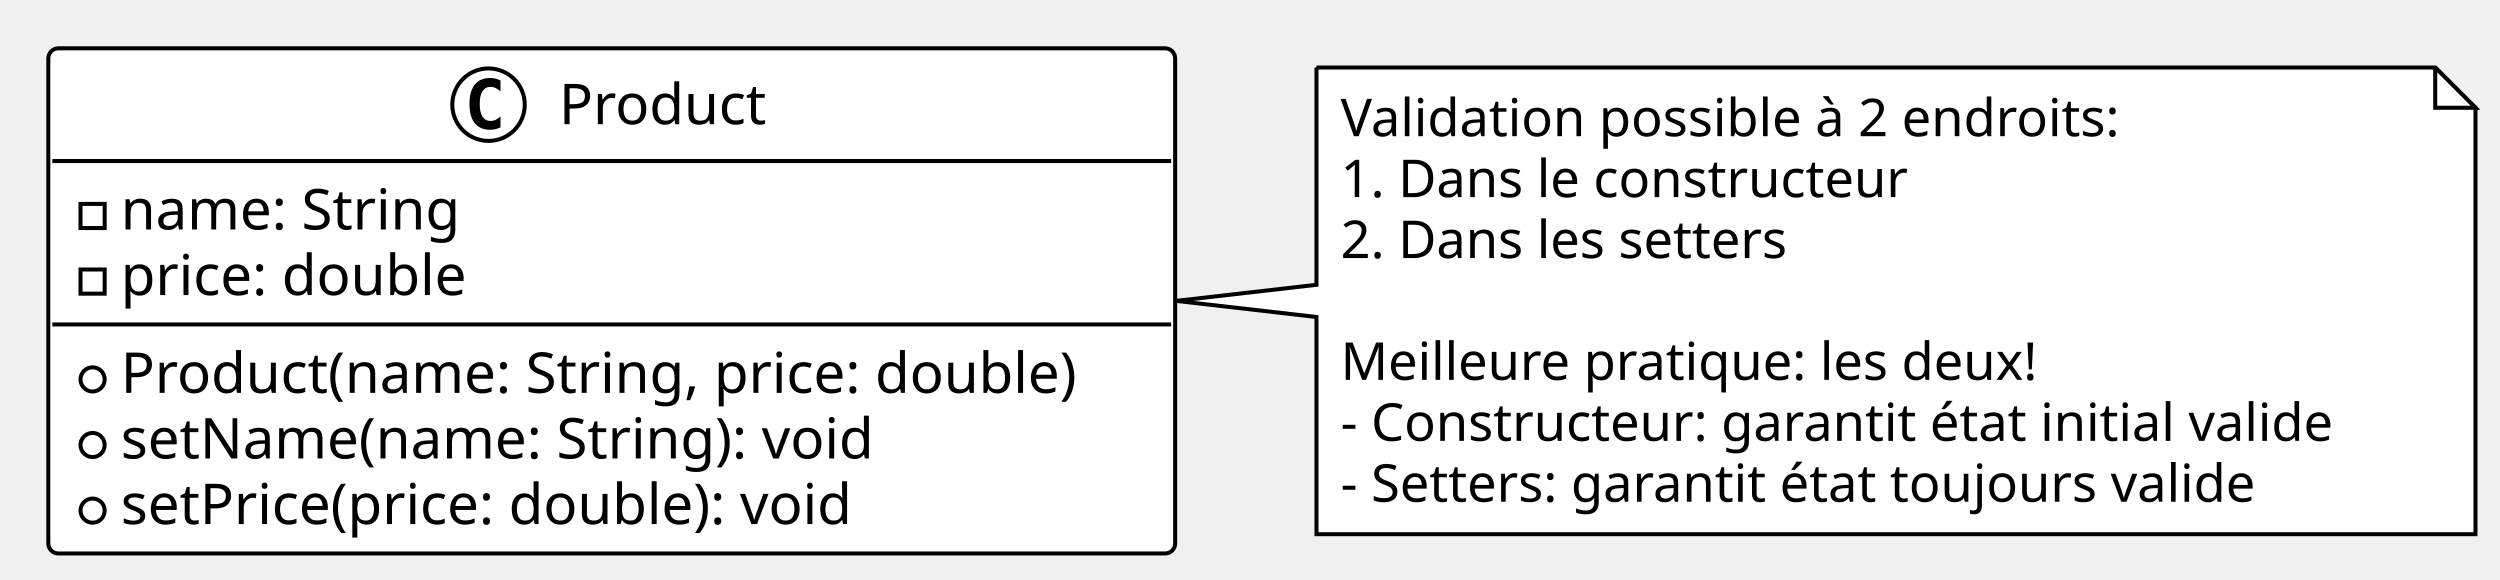
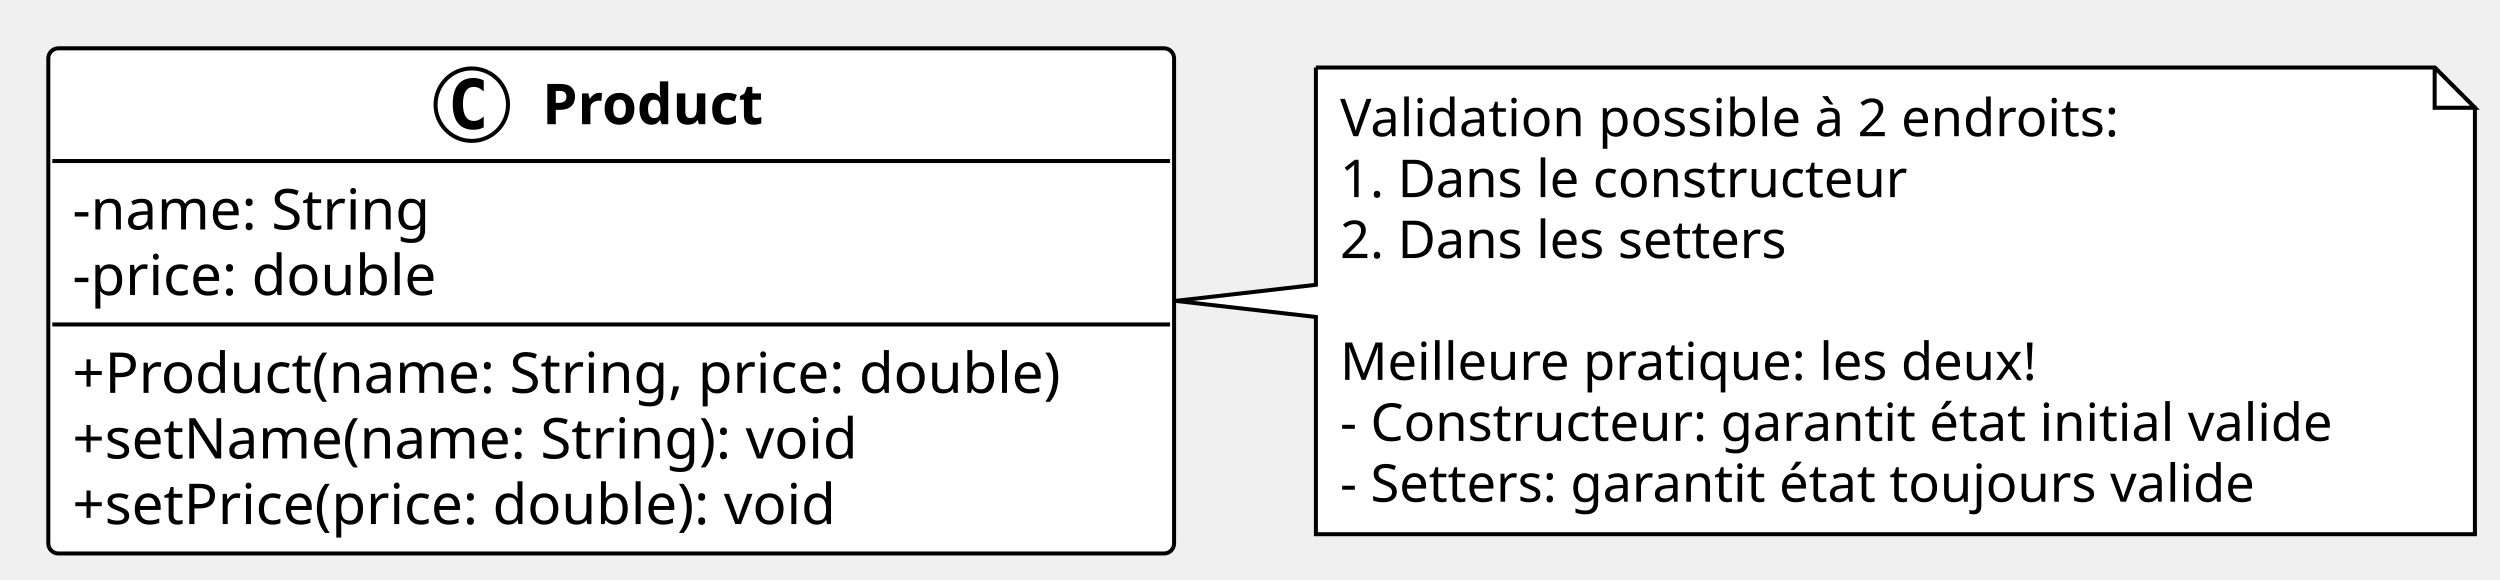
<svg xmlns="http://www.w3.org/2000/svg" contentStyleType="text/css" data-diagram-type="CLASS" height="144px" preserveAspectRatio="none" style="width:621px;height:144px;background:#FFFFFF;" version="1.1" viewBox="0 0 621 144" width="621px" zoomAndPan="magnify">
  <defs />
  <g>
-     <g class="entity" data-entity="Product" data-source-line="3" data-uid="ent0002" id="entity_Product">
-       <rect fill="#FFFFFF" height="125.484" rx="2.5" ry="2.5" style="stroke:#000000;stroke-width:1;" width="279.91" x="12" y="12" />
-       <ellipse cx="121.35" cy="26" fill="#FFFFFF" rx="9" ry="9" style="stroke:#000000;stroke-width:1;" />
-       <path d="M124.319,31.641 Q123.741,31.938 123.1,32.078 Q122.46,32.234 121.756,32.234 Q119.256,32.234 117.928,30.594 Q116.616,28.938 116.616,25.812 Q116.616,22.688 117.928,21.031 Q119.256,19.375 121.756,19.375 Q122.46,19.375 123.1,19.531 Q123.756,19.688 124.319,19.984 L124.319,22.703 Q123.694,22.125 123.1,21.859 Q122.506,21.578 121.881,21.578 Q120.538,21.578 119.85,22.656 Q119.163,23.719 119.163,25.812 Q119.163,27.906 119.85,28.984 Q120.538,30.047 121.881,30.047 Q122.506,30.047 123.1,29.781 Q123.694,29.5 124.319,28.922 L124.319,31.641 Z " fill="#000000" />
-       <text fill="#000000" font-family="Verdana" font-size="14" lengthAdjust="spacing" textLength="53.71" x="138.85" y="30.847">Product</text>
-       <line style="stroke:#000000;stroke-width:1;" x1="13" x2="290.91" y1="40" y2="40" />
-       <rect fill="none" height="6" style="stroke:#000000;stroke-width:1;" width="6" x="20" y="50.648" />
-       <text fill="#000000" font-family="Verdana" font-size="14" lengthAdjust="spacing" textLength="90.651" x="30" y="56.995">name: String</text>
-       <rect fill="none" height="6" style="stroke:#000000;stroke-width:1;" width="6" x="20" y="66.945" />
-       <text fill="#000000" font-family="Verdana" font-size="14" lengthAdjust="spacing" textLength="91.725" x="30" y="73.292">price: double</text>
-       <line style="stroke:#000000;stroke-width:1;" x1="13" x2="290.91" y1="80.594" y2="80.594" />
-       <ellipse cx="23" cy="94.242" fill="#FFFFFF" rx="3" ry="3" style="stroke:#000000;stroke-width:1;" />
-       <text fill="#000000" font-family="Verdana" font-size="14" lengthAdjust="spacing" textLength="255.91" x="30" y="97.589">Product(name: String, price: double)</text>
-       <ellipse cx="23" cy="110.539" fill="#FFFFFF" rx="3" ry="3" style="stroke:#000000;stroke-width:1;" />
-       <text fill="#000000" font-family="Verdana" font-size="14" lengthAdjust="spacing" textLength="203.068" x="30" y="113.886">setName(name: String): void</text>
-       <ellipse cx="23" cy="126.836" fill="#FFFFFF" rx="3" ry="3" style="stroke:#000000;stroke-width:1;" />
-       <text fill="#000000" font-family="Verdana" font-size="14" lengthAdjust="spacing" textLength="197.237" x="30" y="130.183">setPrice(price: double): void</text>
+     <g class="entity" data-entity="Product" data-source-line="6" data-uid="ent0002" id="entity_Product">
+       <rect fill="#FFFFFF" height="125.484" rx="2.5" ry="2.5" style="stroke:#000000;stroke-width:1;" width="279.641" x="12" y="12" />
+       <ellipse cx="117.189" cy="26" fill="#FFFFFF" rx="9" ry="9" style="stroke:#000000;stroke-width:1;" />
+       <path d="M120.158,31.641 Q119.58,31.938 118.939,32.078 Q118.298,32.234 117.595,32.234 Q115.095,32.234 113.767,30.594 Q112.455,28.938 112.455,25.812 Q112.455,22.688 113.767,21.031 Q115.095,19.375 117.595,19.375 Q118.298,19.375 118.939,19.531 Q119.595,19.688 120.158,19.984 L120.158,22.703 Q119.533,22.125 118.939,21.859 Q118.345,21.578 117.72,21.578 Q116.376,21.578 115.689,22.656 Q115.001,23.719 115.001,25.812 Q115.001,27.906 115.689,28.984 Q116.376,30.047 117.72,30.047 Q118.345,30.047 118.939,29.781 Q119.533,29.5 120.158,28.922 L120.158,31.641 Z " fill="#000000" />
+       <text fill="#000000" font-family="Verdana" font-size="14" font-weight="bold" lengthAdjust="spacing" textLength="61.763" x="134.689" y="30.847">Product</text>
+       <line style="stroke:#000000;stroke-width:1;" x1="13" x2="290.641" y1="40" y2="40" />
+       <text fill="#000000" font-family="Verdana" font-size="14" lengthAdjust="spacing" textLength="95.703" x="18" y="56.995">-name: String</text>
+       <text fill="#000000" font-family="Verdana" font-size="14" lengthAdjust="spacing" textLength="96.776" x="18" y="73.292">-price: double</text>
+       <line style="stroke:#000000;stroke-width:1;" x1="13" x2="290.641" y1="80.594" y2="80.594" />
+       <text fill="#000000" font-family="Verdana" font-size="14" lengthAdjust="spacing" textLength="267.641" x="18" y="97.589">+Product(name: String, price: double)</text>
+       <text fill="#000000" font-family="Verdana" font-size="14" lengthAdjust="spacing" textLength="214.799" x="18" y="113.886">+setName(name: String): void</text>
+       <text fill="#000000" font-family="Verdana" font-size="14" lengthAdjust="spacing" textLength="208.968" x="18" y="130.183">+setPrice(price: double): void</text>
    </g>
-     <g class="entity" data-entity="GMN3" data-source-line="12" data-uid="ent0004" id="entity_GMN3">
-       <path d="M327.01,16.77 L327.01,70.74 L292.14,74.74 L327.01,78.74 L327.01,132.7 A0,0 0 0 0 327.01,132.7 L614.91,132.7 A0,0 0 0 0 614.91,132.7 L614.91,26.77 L604.91,16.77 L327.01,16.77 A0,0 0 0 0 327.01,16.77" fill="#FFFFFF" style="stroke:#000000;stroke-width:1;" />
-       <path d="M604.91,16.77 L604.91,26.77 L614.91,26.77 L604.91,16.77" fill="#FFFFFF" style="stroke:#000000;stroke-width:1;" />
-       <text fill="#000000" font-family="Verdana" font-size="13" lengthAdjust="spacing" textLength="208.844" x="333.01" y="33.837">Validation possible à 2 endroits:</text>
-       <text fill="#000000" font-family="Verdana" font-size="13" lengthAdjust="spacing" textLength="152.02" x="333.01" y="48.97">1. Dans le constructeur</text>
-       <text fill="#000000" font-family="Verdana" font-size="13" lengthAdjust="spacing" textLength="121.253" x="333.01" y="64.103">2. Dans les setters</text>
-       <text fill="#000000" font-family="Verdana" font-size="13" lengthAdjust="spacing" textLength="4.132" x="333.01" y="79.235"> </text>
-       <text fill="#000000" font-family="Verdana" font-size="13" lengthAdjust="spacing" textLength="186.945" x="333.01" y="94.368">Meilleure pratique: les deux!</text>
-       <text fill="#000000" font-family="Verdana" font-size="13" lengthAdjust="spacing" textLength="266.9" x="333.01" y="109.501">- Constructeur: garantit état initial valide</text>
-       <text fill="#000000" font-family="Verdana" font-size="13" lengthAdjust="spacing" textLength="246.372" x="333.01" y="124.634">- Setters: garantit état toujours valide</text>
+     <g class="entity" data-entity="GMN3" data-source-line="15" data-uid="ent0004" id="entity_GMN3">
+       <path d="M326.87,16.77 L326.87,70.74 L292.01,74.74 L326.87,78.74 L326.87,132.7 A0,0 0 0 0 326.87,132.7 L614.77,132.7 A0,0 0 0 0 614.77,132.7 L614.77,26.77 L604.77,16.77 L326.87,16.77 A0,0 0 0 0 326.87,16.77" fill="#FFFFFF" style="stroke:#000000;stroke-width:1;" />
+       <path d="M604.77,16.77 L604.77,26.77 L614.77,26.77 L604.77,16.77" fill="#FFFFFF" style="stroke:#000000;stroke-width:1;" />
+       <text fill="#000000" font-family="Verdana" font-size="13" lengthAdjust="spacing" textLength="208.844" x="332.87" y="33.837">Validation possible à 2 endroits:</text>
+       <text fill="#000000" font-family="Verdana" font-size="13" lengthAdjust="spacing" textLength="152.02" x="332.87" y="48.97">1. Dans le constructeur</text>
+       <text fill="#000000" font-family="Verdana" font-size="13" lengthAdjust="spacing" textLength="121.253" x="332.87" y="64.103">2. Dans les setters</text>
+       <text fill="#000000" font-family="Verdana" font-size="13" lengthAdjust="spacing" textLength="4.132" x="332.87" y="79.235"> </text>
+       <text fill="#000000" font-family="Verdana" font-size="13" lengthAdjust="spacing" textLength="186.945" x="332.87" y="94.368">Meilleure pratique: les deux!</text>
+       <text fill="#000000" font-family="Verdana" font-size="13" lengthAdjust="spacing" textLength="266.9" x="332.87" y="109.501">- Constructeur: garantit état initial valide</text>
+       <text fill="#000000" font-family="Verdana" font-size="13" lengthAdjust="spacing" textLength="246.372" x="332.87" y="124.634">- Setters: garantit état toujours valide</text>
    </g>
  </g>
</svg>
